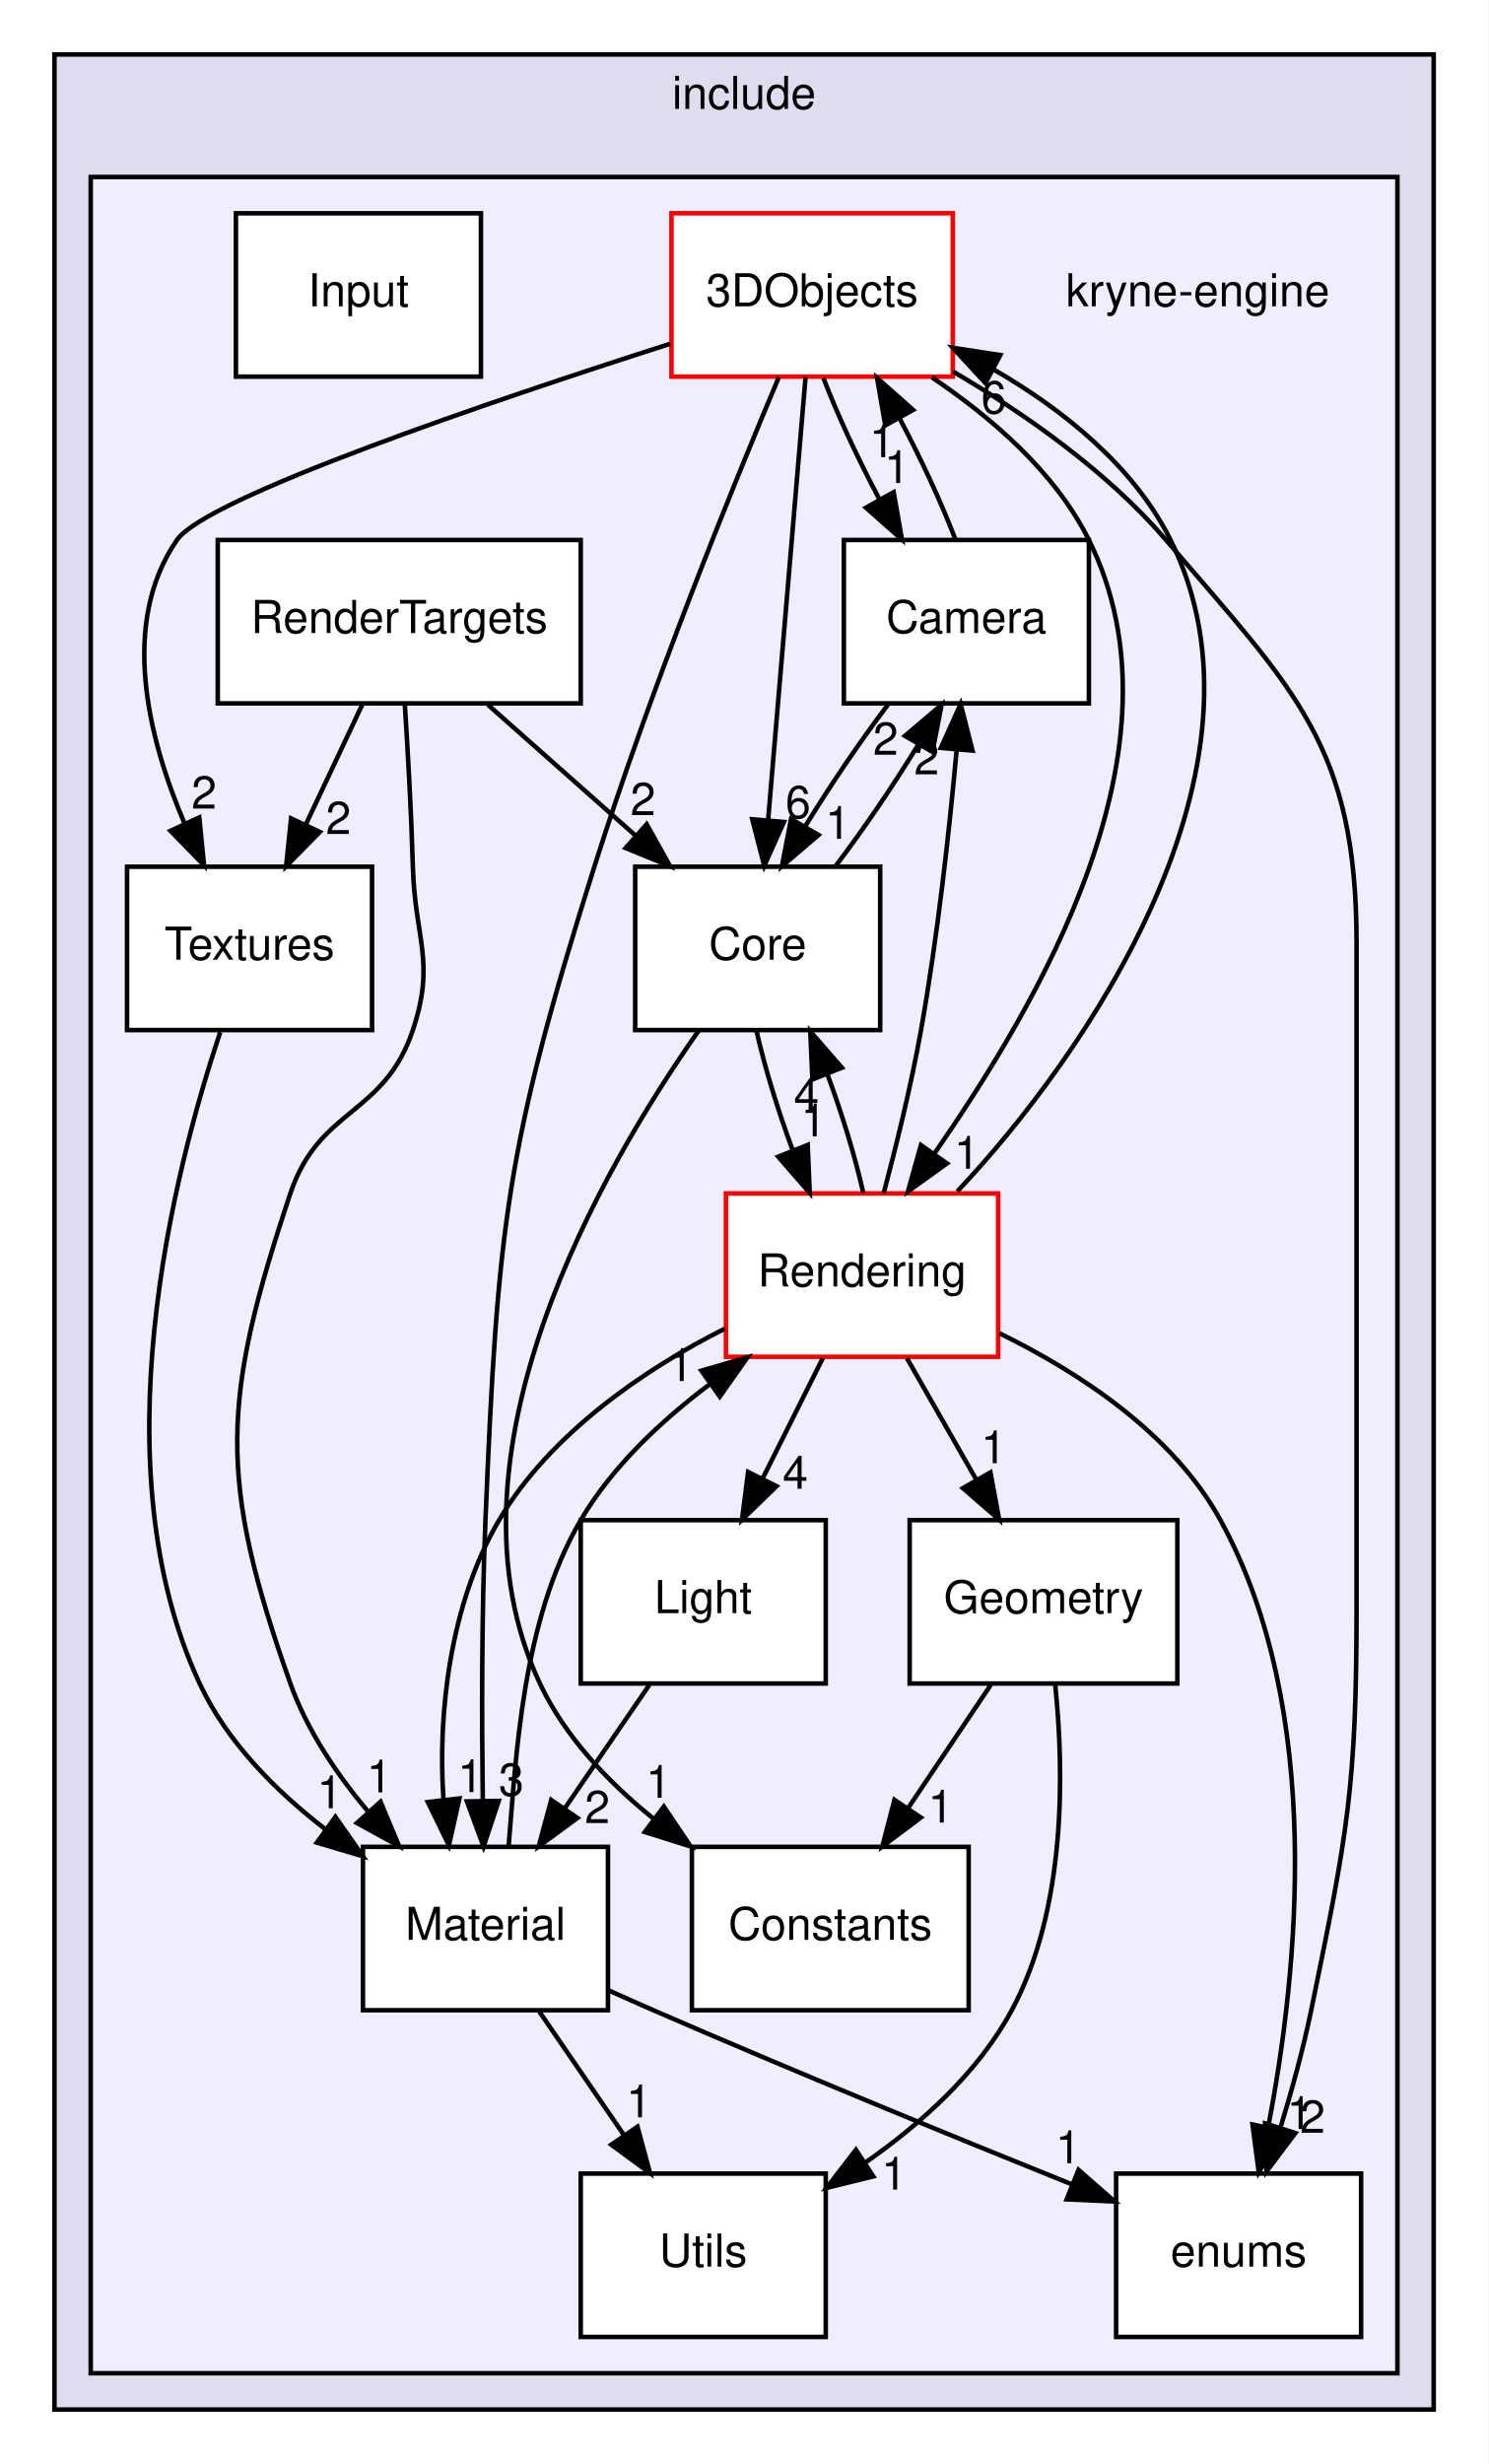
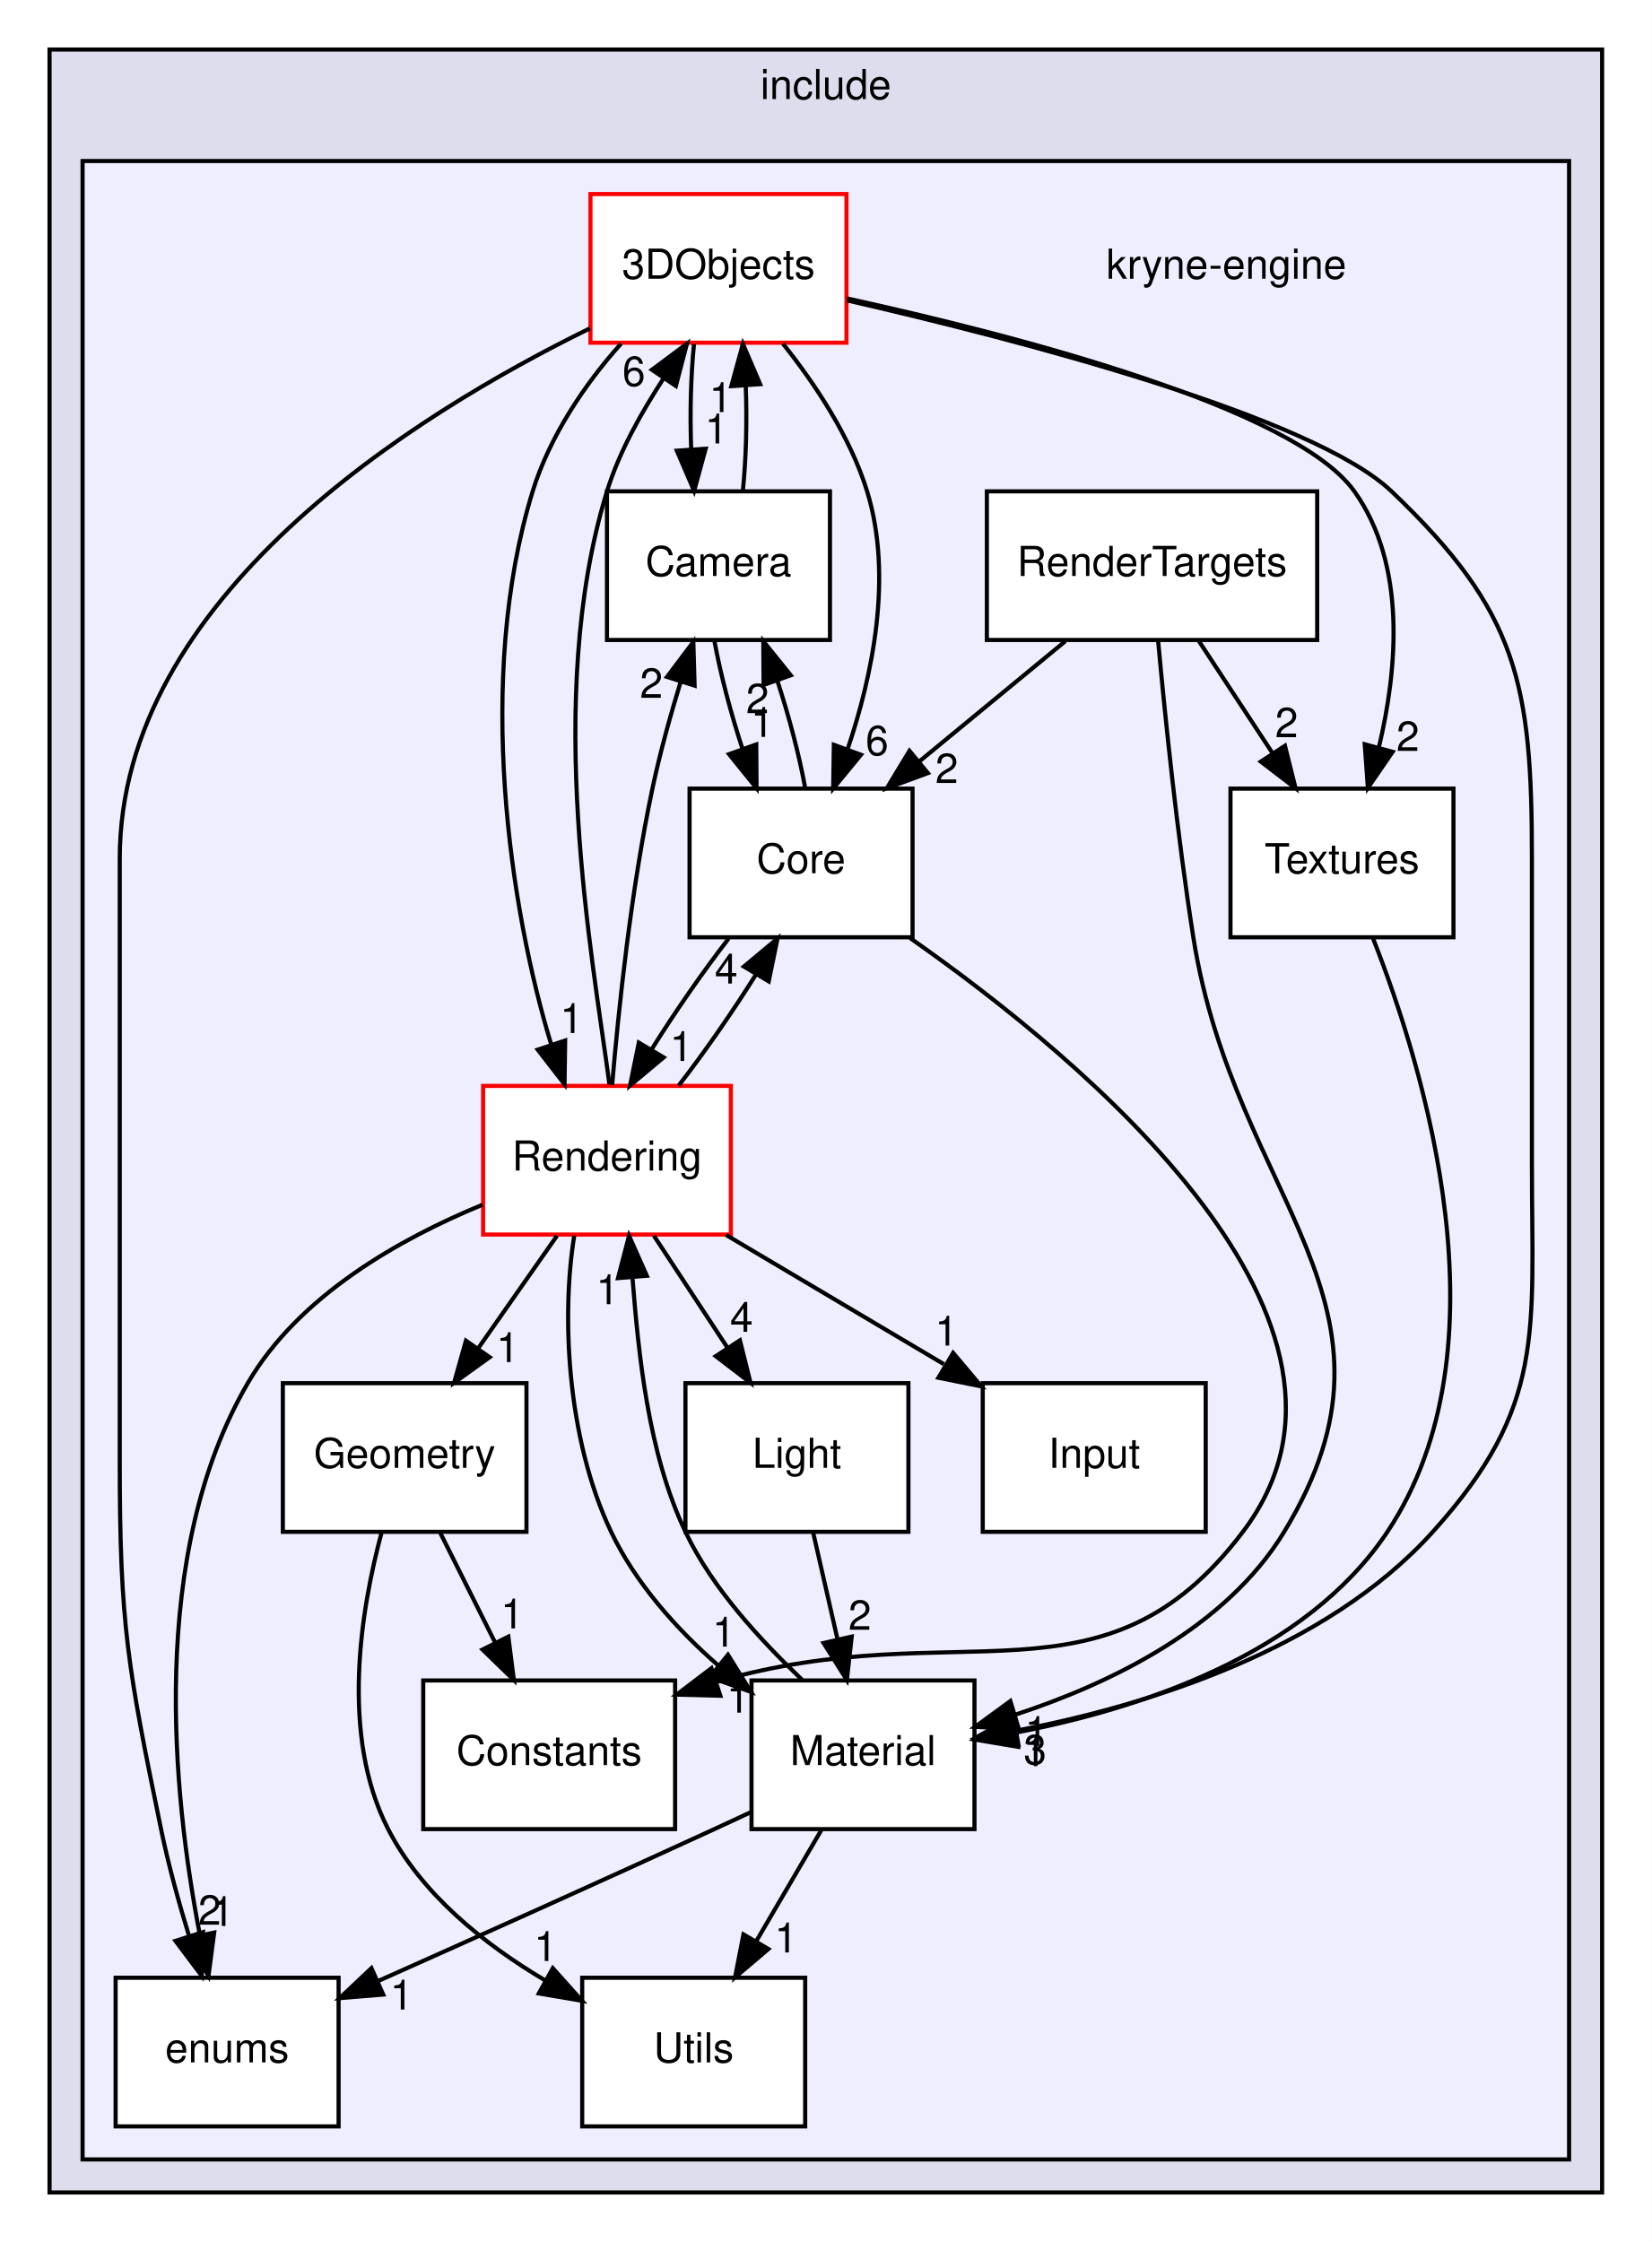
- <svg xmlns="http://www.w3.org/2000/svg" xmlns:xlink="http://www.w3.org/1999/xlink" width="328pt" height="543pt" viewBox="0.00 0.00 328.00 543.00">
+ <svg xmlns="http://www.w3.org/2000/svg" xmlns:xlink="http://www.w3.org/1999/xlink" width="400pt" height="543pt" viewBox="0.00 0.00 400.00 543.00">
  <g id="graph0" class="graph" transform="scale(1 1) rotate(0) translate(4 539)">
-     <polygon fill="white" stroke="transparent" points="-4,4 -4,-539 324,-539 324,4 -4,4" />
+     <polygon fill="white" stroke="transparent" points="-4,4 -4,-539 396,-539 396,4 -4,4" />
    <g id="clust1" class="cluster">
      <g id="a_clust1">
        <a xlink:href="dir_6fe37ccbf5e97356f3116a77abbef924.html" target="_top" xlink:title="include">
-           <polygon fill="#ddddee" stroke="black" points="8,-8 8,-527 312,-527 312,-8 8,-8" />
-           <text text-anchor="middle" x="160" y="-515" font-family="Helvetica,sans-Serif" font-size="10.00">include</text>
+           <polygon fill="#ddddee" stroke="black" points="8,-8 8,-527 384,-527 384,-8 8,-8" />
+           <text text-anchor="middle" x="196" y="-515" font-family="Helvetica,sans-Serif" font-size="10.00">include</text>
        </a>
      </g>
    </g>
    <g id="clust2" class="cluster">
      <g id="a_clust2">
        <a xlink:href="dir_6f1e06805bf6fd443f4521a944e15946.html" target="_top">
-           <polygon fill="#eeeeff" stroke="black" points="16,-16 16,-500 304,-500 304,-16 16,-16" />
+           <polygon fill="#eeeeff" stroke="black" points="16,-16 16,-500 376,-500 376,-16 16,-16" />
        </a>
      </g>
    </g>
    <g id="node1" class="node">
-       <text text-anchor="middle" x="260" y="-471.5" font-family="Helvetica,sans-Serif" font-size="10.00">kryne-engine</text>
+       <text text-anchor="middle" x="293" y="-471.5" font-family="Helvetica,sans-Serif" font-size="10.00">kryne-engine</text>
    </g>
    <g id="node2" class="node">
      <g id="a_node2">
        <a xlink:href="dir_d15e7af35e2750da09bd940611b2a2e2.html" target="_top" xlink:title="3DObjects">
-           <polygon fill="white" stroke="red" points="206,-492 144,-492 144,-456 206,-456 206,-492" />
-           <text text-anchor="middle" x="175" y="-471.5" font-family="Helvetica,sans-Serif" font-size="10.00">3DObjects</text>
+           <polygon fill="white" stroke="red" points="201,-492 139,-492 139,-456 201,-456 201,-492" />
+           <text text-anchor="middle" x="170" y="-471.5" font-family="Helvetica,sans-Serif" font-size="10.00">3DObjects</text>
        </a>
      </g>
    </g>
    <g id="node3" class="node">
      <g id="a_node3">
        <a xlink:href="dir_738e93b4b72767cbed3fd0527471f516.html" target="_top" xlink:title="Camera">
-           <polygon fill="white" stroke="black" points="236,-420 182,-420 182,-384 236,-384 236,-420" />
-           <text text-anchor="middle" x="209" y="-399.5" font-family="Helvetica,sans-Serif" font-size="10.00">Camera</text>
+           <polygon fill="white" stroke="black" points="197,-420 143,-420 143,-384 197,-384 197,-420" />
+           <text text-anchor="middle" x="170" y="-399.5" font-family="Helvetica,sans-Serif" font-size="10.00">Camera</text>
        </a>
      </g>
    </g>
    <g id="edge7" class="edge">
-       <path fill="none" stroke="black" d="M177.49,-455.7C180.57,-447.64 185.09,-437.89 189.83,-428.98" />
-       <polygon fill="black" stroke="black" points="192.97,-430.54 194.8,-420.1 186.86,-427.12 192.97,-430.54" />
+       <path fill="none" stroke="black" d="M164.08,-455.7C163.29,-447.98 163.06,-438.71 163.4,-430.11" />
+       <polygon fill="black" stroke="black" points="166.9,-430.32 164.1,-420.1 159.92,-429.84 166.9,-430.32" />
      <g id="a_edge7-headlabel">
        <a xlink:href="dir_000003_000006.html" target="_top" xlink:title="1">
-           <text text-anchor="middle" x="193.7" y="-432.56" font-family="Helvetica,sans-Serif" font-size="10.00">1</text>
+           <text text-anchor="middle" x="169.48" y="-431.61" font-family="Helvetica,sans-Serif" font-size="10.00">1</text>
        </a>
      </g>
    </g>
    <g id="node5" class="node">
      <g id="a_node5">
        <a xlink:href="dir_ec623ab5e31cd0d896091bc495e4e063.html" target="_top" xlink:title="Core">
-           <polygon fill="white" stroke="black" points="190,-348 136,-348 136,-312 190,-312 190,-348" />
-           <text text-anchor="middle" x="163" y="-327.5" font-family="Helvetica,sans-Serif" font-size="10.00">Core</text>
+           <polygon fill="white" stroke="black" points="217,-348 163,-348 163,-312 217,-312 217,-348" />
+           <text text-anchor="middle" x="190" y="-327.5" font-family="Helvetica,sans-Serif" font-size="10.00">Core</text>
        </a>
      </g>
    </g>
    <g id="edge11" class="edge">
-       <path fill="none" stroke="black" d="M173.55,-455.87C171.51,-431.67 167.75,-387.21 165.31,-358.39" />
-       <polygon fill="black" stroke="black" points="168.78,-357.86 164.45,-348.19 161.81,-358.45 168.78,-357.86" />
+       <path fill="none" stroke="black" d="M185.61,-455.77C193.37,-446.03 201.95,-433.18 206,-420 212.32,-399.46 207.3,-375.44 201.27,-357.53" />
+       <polygon fill="black" stroke="black" points="204.51,-356.2 197.78,-348.02 197.94,-358.61 204.51,-356.2" />
      <g id="a_edge11-headlabel">
        <a xlink:href="dir_000003_000008.html" target="_top" xlink:title="6">
-           <text text-anchor="middle" x="171.91" y="-358.7" font-family="Helvetica,sans-Serif" font-size="10.00">6</text>
+           <text text-anchor="middle" x="208.41" y="-356.1" font-family="Helvetica,sans-Serif" font-size="10.00">6</text>
        </a>
      </g>
    </g>
    <g id="node6" class="node">
      <g id="a_node6">
        <a xlink:href="dir_38bf7f35d8fb44d8d23d70926bbee9d1.html" target="_top" xlink:title="enums">
-           <polygon fill="white" stroke="black" points="296,-60 242,-60 242,-24 296,-24 296,-60" />
-           <text text-anchor="middle" x="269" y="-39.5" font-family="Helvetica,sans-Serif" font-size="10.00">enums</text>
+           <polygon fill="white" stroke="black" points="78,-60 24,-60 24,-24 78,-24 78,-60" />
+           <text text-anchor="middle" x="51" y="-39.5" font-family="Helvetica,sans-Serif" font-size="10.00">enums</text>
        </a>
      </g>
    </g>
    <g id="edge10" class="edge">
-       <path fill="none" stroke="black" d="M206.07,-457.12C221.7,-447.93 240.02,-435.18 253,-420 281.43,-386.76 295,-374.74 295,-331 295,-331 295,-331 295,-185 295,-145.2 293.01,-134.99 285,-96 283.24,-87.43 280.71,-78.26 278.18,-69.99" />
-       <polygon fill="black" stroke="black" points="281.51,-68.93 275.14,-60.46 274.84,-71.05 281.51,-68.93" />
+       <path fill="none" stroke="black" d="M138.89,-459.48C96.29,-438.61 25,-394.25 25,-331 25,-331 25,-331 25,-185 25,-145.2 26.99,-134.99 35,-96 36.76,-87.43 39.29,-78.26 41.82,-69.99" />
+       <polygon fill="black" stroke="black" points="45.16,-71.05 44.86,-60.46 38.49,-68.93 45.16,-71.05" />
      <g id="a_edge10-headlabel">
        <a xlink:href="dir_000003_000004.html" target="_top" xlink:title="2">
-           <text text-anchor="middle" x="285.31" y="-68.99" font-family="Helvetica,sans-Serif" font-size="10.00">2</text>
+           <text text-anchor="middle" x="46.77" y="-72.84" font-family="Helvetica,sans-Serif" font-size="10.00">2</text>
        </a>
      </g>
    </g>
    <g id="node10" class="node">
      <g id="a_node10">
        <a xlink:href="dir_2df94ed6ef9db741bde0bb2b5d769537.html" target="_top" xlink:title="Material">
-           <polygon fill="white" stroke="black" points="130,-132 76,-132 76,-96 130,-96 130,-132" />
-           <text text-anchor="middle" x="103" y="-111.5" font-family="Helvetica,sans-Serif" font-size="10.00">Material</text>
+           <polygon fill="white" stroke="black" points="232,-132 178,-132 178,-96 232,-96 232,-132" />
+           <text text-anchor="middle" x="205" y="-111.5" font-family="Helvetica,sans-Serif" font-size="10.00">Material</text>
        </a>
      </g>
    </g>
    <g id="edge8" class="edge">
-       <path fill="none" stroke="black" d="M167.65,-455.85C157.59,-431.97 139.39,-387.24 127,-348 107.47,-286.13 105.7,-268.83 103,-204 102.14,-183.29 102.18,-159.84 102.41,-142.22" />
-       <polygon fill="black" stroke="black" points="105.92,-142.13 102.58,-132.07 98.92,-142.01 105.92,-142.13" />
+       <path fill="none" stroke="black" d="M201.18,-466.24C242.9,-456.64 313.86,-438.2 333,-420 363.69,-390.82 367,-373.34 367,-331 367,-331 367,-331 367,-257 367,-216.03 370.44,-198.43 343,-168 316.98,-139.15 273.48,-125.88 242.27,-119.86" />
+       <polygon fill="black" stroke="black" points="242.65,-116.38 232.2,-118.09 241.44,-123.27 242.65,-116.38" />
      <g id="a_edge8-headlabel">
        <a xlink:href="dir_000003_000012.html" target="_top" xlink:title="3">
-           <text text-anchor="middle" x="108.7" y="-143.27" font-family="Helvetica,sans-Serif" font-size="10.00">3</text>
+           <text text-anchor="middle" x="246.68" y="-111.7" font-family="Helvetica,sans-Serif" font-size="10.00">3</text>
        </a>
      </g>
    </g>
    <g id="node11" class="node">
      <g id="a_node11">
        <a xlink:href="dir_242c69f8aa6c0b27ad66788f5b769271.html" target="_top" xlink:title="Rendering">
-           <polygon fill="white" stroke="red" points="216,-276 156,-276 156,-240 216,-240 216,-276" />
-           <text text-anchor="middle" x="186" y="-255.5" font-family="Helvetica,sans-Serif" font-size="10.00">Rendering</text>
+           <polygon fill="white" stroke="red" points="173,-276 113,-276 113,-240 173,-240 173,-276" />
+           <text text-anchor="middle" x="143" y="-255.5" font-family="Helvetica,sans-Serif" font-size="10.00">Rendering</text>
        </a>
      </g>
    </g>
    <g id="edge9" class="edge">
-       <path fill="none" stroke="black" d="M201.42,-455.83C214.31,-447.13 228.47,-435.15 236,-420 258.77,-374.19 224.39,-317.34 202.04,-284.91" />
-       <polygon fill="black" stroke="black" points="204.72,-282.62 196.12,-276.44 198.98,-286.64 204.72,-282.62" />
+       <path fill="none" stroke="black" d="M146.41,-455.77C137.63,-446.03 129.05,-433.18 125,-420 111.04,-374.61 119.53,-318.68 129.47,-286.11" />
+       <polygon fill="black" stroke="black" points="132.87,-286.99 132.72,-276.4 126.23,-284.77 132.87,-286.99" />
      <g id="a_edge9-headlabel">
        <a xlink:href="dir_000003_000013.html" target="_top" xlink:title="1">
-           <text text-anchor="middle" x="209.1" y="-281.44" font-family="Helvetica,sans-Serif" font-size="10.00">1</text>
+           <text text-anchor="middle" x="134.42" y="-288.8" font-family="Helvetica,sans-Serif" font-size="10.00">1</text>
        </a>
      </g>
    </g>
    <g id="node13" class="node">
      <g id="a_node13">
        <a xlink:href="dir_ff137d22f21ebfd8b3f4b25121363126.html" target="_top" xlink:title="Textures">
-           <polygon fill="white" stroke="black" points="78,-348 24,-348 24,-312 78,-312 78,-348" />
-           <text text-anchor="middle" x="51" y="-327.5" font-family="Helvetica,sans-Serif" font-size="10.00">Textures</text>
+           <polygon fill="white" stroke="black" points="348,-348 294,-348 294,-312 348,-312 348,-348" />
+           <text text-anchor="middle" x="321" y="-327.5" font-family="Helvetica,sans-Serif" font-size="10.00">Textures</text>
        </a>
      </g>
    </g>
    <g id="edge6" class="edge">
-       <path fill="none" stroke="black" d="M143.76,-463.25C104.51,-450.69 41.46,-429.36 35,-420 22.39,-401.74 28.58,-376.51 36.66,-357.57" />
-       <polygon fill="black" stroke="black" points="39.92,-358.86 40.97,-348.31 33.58,-355.91 39.92,-358.86" />
+       <path fill="none" stroke="black" d="M201.14,-466.72C241.8,-457.81 309.51,-440.31 324,-420 336.65,-402.27 334.47,-377.09 329.95,-358.04" />
+       <polygon fill="black" stroke="black" points="333.27,-356.91 327.27,-348.17 326.51,-358.74 333.27,-356.91" />
      <g id="a_edge6-headlabel">
        <a xlink:href="dir_000003_000016.html" target="_top" xlink:title="2">
-           <text text-anchor="middle" x="40.98" y="-360.81" font-family="Helvetica,sans-Serif" font-size="10.00">2</text>
+           <text text-anchor="middle" x="336.95" y="-357.13" font-family="Helvetica,sans-Serif" font-size="10.00">2</text>
        </a>
      </g>
    </g>
    <g id="edge14" class="edge">
-       <path fill="none" stroke="black" d="M206.59,-420.1C203.53,-428.13 199.02,-437.87 194.28,-446.8" />
-       <polygon fill="black" stroke="black" points="191.13,-445.26 189.32,-455.7 197.25,-448.67 191.13,-445.26" />
+       <path fill="none" stroke="black" d="M175.9,-420.1C176.7,-427.79 176.94,-437.05 176.6,-445.67" />
+       <polygon fill="black" stroke="black" points="173.11,-445.48 175.92,-455.7 180.09,-445.96 173.11,-445.48" />
      <g id="a_edge14-headlabel">
        <a xlink:href="dir_000006_000003.html" target="_top" xlink:title="1">
-           <text text-anchor="middle" x="190.41" y="-438.24" font-family="Helvetica,sans-Serif" font-size="10.00">1</text>
+           <text text-anchor="middle" x="170.52" y="-439.2" font-family="Helvetica,sans-Serif" font-size="10.00">1</text>
        </a>
      </g>
    </g>
    <g id="edge15" class="edge">
-       <path fill="none" stroke="black" d="M191.71,-383.7C185.59,-375.64 178.97,-365.89 173.53,-356.98" />
-       <polygon fill="black" stroke="black" points="176.41,-354.98 168.34,-348.1 170.36,-358.51 176.41,-354.98" />
+       <path fill="none" stroke="black" d="M169.03,-383.7C170.47,-375.81 172.97,-366.3 175.84,-357.55" />
+       <polygon fill="black" stroke="black" points="179.15,-358.7 179.22,-348.1 172.56,-356.34 179.15,-358.7" />
      <g id="a_edge15-headlabel">
        <a xlink:href="dir_000006_000008.html" target="_top" xlink:title="1">
-           <text text-anchor="middle" x="180.67" y="-354.15" font-family="Helvetica,sans-Serif" font-size="10.00">1</text>
+           <text text-anchor="middle" x="180.61" y="-360.54" font-family="Helvetica,sans-Serif" font-size="10.00">1</text>
        </a>
      </g>
    </g>
    <g id="node4" class="node">
      <g id="a_node4">
        <a xlink:href="dir_f382c466c9934bb821718b5297ce6904.html" target="_top" xlink:title="Constants">
-           <polygon fill="white" stroke="black" points="209.5,-132 148.5,-132 148.5,-96 209.5,-96 209.5,-132" />
-           <text text-anchor="middle" x="179" y="-111.5" font-family="Helvetica,sans-Serif" font-size="10.00">Constants</text>
-         </a>
-       </g>
-     </g>
-     <g id="edge26" class="edge">
-       <path fill="none" stroke="black" d="M180.14,-348.1C186.25,-356.13 192.87,-365.87 198.34,-374.8" />
-       <polygon fill="black" stroke="black" points="195.47,-376.83 203.54,-383.7 201.52,-373.3 195.47,-376.83" />
-       <g id="a_edge26-headlabel">
+           <polygon fill="white" stroke="black" points="159.5,-132 98.5,-132 98.5,-96 159.5,-96 159.5,-132" />
+           <text text-anchor="middle" x="129" y="-111.5" font-family="Helvetica,sans-Serif" font-size="10.00">Constants</text>
+         </a>
+       </g>
+     </g>
+     <g id="edge27" class="edge">
+       <path fill="none" stroke="black" d="M191.01,-348.1C189.59,-355.96 187.1,-365.46 184.23,-374.23" />
+       <polygon fill="black" stroke="black" points="180.92,-373.1 180.86,-383.7 187.51,-375.45 180.92,-373.1" />
+       <g id="a_edge27-headlabel">
        <a xlink:href="dir_000008_000006.html" target="_top" xlink:title="2">
-           <text text-anchor="middle" x="191.21" y="-372.66" font-family="Helvetica,sans-Serif" font-size="10.00">2</text>
+           <text text-anchor="middle" x="179.45" y="-366.26" font-family="Helvetica,sans-Serif" font-size="10.00">2</text>
+         </a>
+       </g>
+     </g>
+     <g id="edge29" class="edge">
+       <path fill="none" stroke="black" d="M216.36,-311.84C259.13,-281.88 335.2,-218.43 297,-168 263.13,-123.29 228.46,-148.68 169.53,-131.68" />
+       <polygon fill="black" stroke="black" points="170.45,-128.3 159.86,-128.57 168.3,-134.97 170.45,-128.3" />
+       <g id="a_edge29-headlabel">
+         <a xlink:href="dir_000008_000007.html" target="_top" xlink:title="1">
+           <text text-anchor="middle" x="174.74" y="-124.2" font-family="Helvetica,sans-Serif" font-size="10.00">1</text>
        </a>
      </g>
    </g>
    <g id="edge28" class="edge">
-       <path fill="none" stroke="black" d="M150.04,-311.94C128.88,-281.87 91.54,-217.89 115,-168 120.52,-156.26 130.07,-146.22 140.12,-138.15" />
-       <polygon fill="black" stroke="black" points="142.31,-140.88 148.23,-132.09 138.12,-135.27 142.31,-140.88" />
+       <path fill="none" stroke="black" d="M172.47,-311.7C166.16,-303.56 159.33,-293.69 153.72,-284.7" />
+       <polygon fill="black" stroke="black" points="156.72,-282.9 148.59,-276.1 150.71,-286.48 156.72,-282.9" />
      <g id="a_edge28-headlabel">
-         <a xlink:href="dir_000008_000007.html" target="_top" xlink:title="1">
-           <text text-anchor="middle" x="141.13" y="-142.81" font-family="Helvetica,sans-Serif" font-size="10.00">1</text>
-         </a>
-       </g>
-     </g>
-     <g id="edge27" class="edge">
-       <path fill="none" stroke="black" d="M162.77,-311.7C164.55,-303.81 167.45,-294.3 170.71,-285.55" />
-       <polygon fill="black" stroke="black" points="174.02,-286.69 174.48,-276.1 167.52,-284.09 174.02,-286.69" />
-       <g id="a_edge27-headlabel">
        <a xlink:href="dir_000008_000013.html" target="_top" xlink:title="1">
-           <text text-anchor="middle" x="175.32" y="-288.58" font-family="Helvetica,sans-Serif" font-size="10.00">1</text>
+           <text text-anchor="middle" x="161" y="-282.03" font-family="Helvetica,sans-Serif" font-size="10.00">1</text>
        </a>
      </g>
    </g>
    <g id="node7" class="node">
      <g id="a_node7">
        <a xlink:href="dir_2dd932fc5c4f5b62276988dfe28c2718.html" target="_top" xlink:title="Geometry">
-           <polygon fill="white" stroke="black" points="255.5,-204 196.5,-204 196.5,-168 255.5,-168 255.5,-204" />
-           <text text-anchor="middle" x="226" y="-183.5" font-family="Helvetica,sans-Serif" font-size="10.00">Geometry</text>
+           <polygon fill="white" stroke="black" points="123.5,-204 64.5,-204 64.5,-168 123.5,-168 123.5,-204" />
+           <text text-anchor="middle" x="94" y="-183.5" font-family="Helvetica,sans-Serif" font-size="10.00">Geometry</text>
        </a>
      </g>
    </g>
    <g id="edge13" class="edge">
-       <path fill="none" stroke="black" d="M214.38,-167.7C208.86,-159.47 202.15,-149.48 196.07,-140.42" />
-       <polygon fill="black" stroke="black" points="198.96,-138.46 190.48,-132.1 193.15,-142.36 198.96,-138.46" />
+       <path fill="none" stroke="black" d="M102.65,-167.7C106.64,-159.73 111.45,-150.1 115.87,-141.26" />
+       <polygon fill="black" stroke="black" points="119.11,-142.61 120.45,-132.1 112.85,-139.48 119.11,-142.61" />
      <g id="a_edge13-headlabel">
        <a xlink:href="dir_000009_000007.html" target="_top" xlink:title="1">
-           <text text-anchor="middle" x="203.33" y="-137.36" font-family="Helvetica,sans-Serif" font-size="10.00">1</text>
+           <text text-anchor="middle" x="120.04" y="-144.6" font-family="Helvetica,sans-Serif" font-size="10.00">1</text>
        </a>
      </g>
    </g>
    <g id="node14" class="node">
      <g id="a_node14">
        <a xlink:href="dir_6461cf5290df6a95e69a46be8b2326db.html" target="_top" xlink:title="Utils">
-           <polygon fill="white" stroke="black" points="178,-60 124,-60 124,-24 178,-24 178,-60" />
-           <text text-anchor="middle" x="151" y="-39.5" font-family="Helvetica,sans-Serif" font-size="10.00">Utils</text>
+           <polygon fill="white" stroke="black" points="191,-60 137,-60 137,-24 191,-24 191,-60" />
+           <text text-anchor="middle" x="164" y="-39.5" font-family="Helvetica,sans-Serif" font-size="10.00">Utils</text>
        </a>
      </g>
    </g>
    <g id="edge12" class="edge">
-       <path fill="none" stroke="black" d="M228.57,-167.79C230.52,-148.98 231.12,-118.52 219,-96 211.62,-82.29 199.02,-70.97 186.65,-62.37" />
-       <polygon fill="black" stroke="black" points="188.48,-59.38 178.19,-56.85 184.65,-65.24 188.48,-59.38" />
+       <path fill="none" stroke="black" d="M88.42,-167.86C83.37,-149.11 78.34,-118.7 90,-96 98.13,-80.17 113.43,-68.01 128.02,-59.36" />
+       <polygon fill="black" stroke="black" points="129.88,-62.32 136.94,-54.42 126.49,-56.2 129.88,-62.32" />
      <g id="a_edge12-headlabel">
        <a xlink:href="dir_000009_000017.html" target="_top" xlink:title="1">
-           <text text-anchor="middle" x="193.04" y="-56.47" font-family="Helvetica,sans-Serif" font-size="10.00">1</text>
+           <text text-anchor="middle" x="128.11" y="-64.05" font-family="Helvetica,sans-Serif" font-size="10.00">1</text>
        </a>
      </g>
    </g>
    <g id="node8" class="node">
      <g id="a_node8">
        <a xlink:href="dir_d63d35ee3bc125de0bc618dc0756060c.html" target="_top" xlink:title="Input">
-           <polygon fill="white" stroke="black" points="102,-492 48,-492 48,-456 102,-456 102,-492" />
-           <text text-anchor="middle" x="75" y="-471.5" font-family="Helvetica,sans-Serif" font-size="10.00">Input</text>
+           <polygon fill="white" stroke="black" points="288,-204 234,-204 234,-168 288,-168 288,-204" />
+           <text text-anchor="middle" x="261" y="-183.5" font-family="Helvetica,sans-Serif" font-size="10.00">Input</text>
        </a>
      </g>
    </g>
    <g id="node9" class="node">
      <g id="a_node9">
        <a xlink:href="dir_bc207b629cecfa3c79a9cf5cbcc913a7.html" target="_top" xlink:title="Light">
-           <polygon fill="white" stroke="black" points="178,-204 124,-204 124,-168 178,-168 178,-204" />
-           <text text-anchor="middle" x="151" y="-183.5" font-family="Helvetica,sans-Serif" font-size="10.00">Light</text>
+           <polygon fill="white" stroke="black" points="216,-204 162,-204 162,-168 216,-168 216,-204" />
+           <text text-anchor="middle" x="189" y="-183.5" font-family="Helvetica,sans-Serif" font-size="10.00">Light</text>
        </a>
      </g>
    </g>
    <g id="edge2" class="edge">
-       <path fill="none" stroke="black" d="M139.13,-167.7C133.5,-159.47 126.65,-149.48 120.43,-140.42" />
-       <polygon fill="black" stroke="black" points="123.27,-138.37 114.73,-132.1 117.5,-142.33 123.27,-138.37" />
+       <path fill="none" stroke="black" d="M192.96,-167.7C194.72,-159.98 196.84,-150.71 198.8,-142.11" />
+       <polygon fill="black" stroke="black" points="202.27,-142.63 201.09,-132.1 195.45,-141.07 202.27,-142.63" />
      <g id="a_edge2-headlabel">
        <a xlink:href="dir_000011_000012.html" target="_top" xlink:title="2">
-           <text text-anchor="middle" x="127.65" y="-137.23" font-family="Helvetica,sans-Serif" font-size="10.00">2</text>
+           <text text-anchor="middle" x="204.24" y="-144.27" font-family="Helvetica,sans-Serif" font-size="10.00">2</text>
        </a>
      </g>
    </g>
    <g id="edge18" class="edge">
-       <path fill="none" stroke="black" d="M130.02,-100.43C133.37,-98.92 136.76,-97.41 140,-96 170.91,-82.56 206.35,-68.06 232.25,-57.63" />
-       <polygon fill="black" stroke="black" points="233.71,-60.82 241.68,-53.85 231.1,-54.32 233.71,-60.82" />
+       <path fill="none" stroke="black" d="M177.9,-100.13C174.9,-98.73 171.89,-97.33 169,-96 141.75,-83.45 110.81,-69.56 87.44,-59.15" />
+       <polygon fill="black" stroke="black" points="88.81,-55.93 78.25,-55.06 85.96,-62.33 88.81,-55.93" />
      <g id="a_edge18-headlabel">
        <a xlink:href="dir_000012_000004.html" target="_top" xlink:title="1">
-           <text text-anchor="middle" x="231.43" y="-62.29" font-family="Helvetica,sans-Serif" font-size="10.00">1</text>
+           <text text-anchor="middle" x="93.25" y="-52.3" font-family="Helvetica,sans-Serif" font-size="10.00">1</text>
        </a>
      </g>
    </g>
    <g id="edge17" class="edge">
-       <path fill="none" stroke="black" d="M108.12,-132.34C109.74,-151.26 110.96,-181.83 124,-204 130.95,-215.82 141.68,-225.84 152.32,-233.87" />
-       <polygon fill="black" stroke="black" points="150.59,-236.94 160.76,-239.89 154.65,-231.23 150.59,-236.94" />
+       <path fill="none" stroke="black" d="M190.26,-132.15C180.48,-141.51 168.64,-154.03 162,-168 152.85,-187.25 150.63,-211.41 149.16,-229.69" />
+       <polygon fill="black" stroke="black" points="145.67,-229.45 148.34,-239.7 152.65,-230.02 145.67,-229.45" />
      <g id="a_edge17-headlabel">
        <a xlink:href="dir_000012_000013.html" target="_top" xlink:title="1">
-           <text text-anchor="middle" x="146.01" y="-234.66" font-family="Helvetica,sans-Serif" font-size="10.00">1</text>
+           <text text-anchor="middle" x="143.13" y="-223.13" font-family="Helvetica,sans-Serif" font-size="10.00">1</text>
        </a>
      </g>
    </g>
    <g id="edge16" class="edge">
-       <path fill="none" stroke="black" d="M114.87,-95.7C120.5,-87.47 127.35,-77.48 133.57,-68.42" />
-       <polygon fill="black" stroke="black" points="136.5,-70.33 139.27,-60.1 130.73,-66.37 136.5,-70.33" />
+       <path fill="none" stroke="black" d="M194.87,-95.7C190.15,-87.64 184.44,-77.89 179.22,-68.98" />
+       <polygon fill="black" stroke="black" points="182.09,-66.96 174.02,-60.1 176.05,-70.5 182.09,-66.96" />
      <g id="a_edge16-headlabel">
        <a xlink:href="dir_000012_000017.html" target="_top" xlink:title="1">
-           <text text-anchor="middle" x="136.81" y="-72.4" font-family="Helvetica,sans-Serif" font-size="10.00">1</text>
+           <text text-anchor="middle" x="186.36" y="-66.13" font-family="Helvetica,sans-Serif" font-size="10.00">1</text>
        </a>
      </g>
    </g>
    <g id="edge20" class="edge">
-       <path fill="none" stroke="black" d="M206.99,-276.44C235.42,-306.55 278.91,-369.89 254,-420 245.94,-436.2 230.31,-448.77 214.96,-457.6" />
-       <polygon fill="black" stroke="black" points="213.2,-454.57 206.01,-462.36 216.48,-460.75 213.2,-454.57" />
+       <path fill="none" stroke="black" d="M143.59,-276.4C139.64,-306.45 127.53,-369.69 143,-420 145.98,-429.68 151.39,-439.18 156.73,-447.4" />
+       <polygon fill="black" stroke="black" points="153.88,-449.44 162.37,-455.77 159.68,-445.52 153.88,-449.44" />
      <g id="a_edge20-headlabel">
        <a xlink:href="dir_000013_000003.html" target="_top" xlink:title="6">
-           <text text-anchor="middle" x="215.03" y="-447.88" font-family="Helvetica,sans-Serif" font-size="10.00">6</text>
+           <text text-anchor="middle" x="149.51" y="-445.54" font-family="Helvetica,sans-Serif" font-size="10.00">6</text>
        </a>
      </g>
    </g>
    <g id="edge22" class="edge">
-       <path fill="none" stroke="black" d="M190.78,-276.07C193.52,-286.4 196.84,-299.87 199,-312 202.66,-332.54 205.23,-355.99 206.85,-373.66" />
-       <polygon fill="black" stroke="black" points="203.38,-374.19 207.73,-383.84 210.35,-373.58 203.38,-374.19" />
+       <path fill="none" stroke="black" d="M144.25,-276.2C145.77,-294.24 148.79,-323.32 154,-348 155.81,-356.56 158.35,-365.73 160.88,-374" />
+       <polygon fill="black" stroke="black" points="157.54,-375.06 163.91,-383.53 164.22,-372.94 157.54,-375.06" />
      <g id="a_edge22-headlabel">
        <a xlink:href="dir_000013_000006.html" target="_top" xlink:title="2">
-           <text text-anchor="middle" x="200.24" y="-368.35" font-family="Helvetica,sans-Serif" font-size="10.00">2</text>
+           <text text-anchor="middle" x="153.75" y="-369.99" font-family="Helvetica,sans-Serif" font-size="10.00">2</text>
        </a>
      </g>
    </g>
    <g id="edge25" class="edge">
-       <path fill="none" stroke="black" d="M186.28,-276.1C184.52,-283.96 181.62,-293.46 178.38,-302.23" />
-       <polygon fill="black" stroke="black" points="175.06,-301.11 174.6,-311.7 181.56,-303.71 175.06,-301.11" />
+       <path fill="none" stroke="black" d="M160.38,-276.1C166.67,-284.21 173.51,-294.08 179.14,-303.08" />
+       <polygon fill="black" stroke="black" points="176.16,-304.91 184.3,-311.7 182.17,-301.32 176.16,-304.91" />
      <g id="a_edge25-headlabel">
        <a xlink:href="dir_000013_000008.html" target="_top" xlink:title="4">
-           <text text-anchor="middle" x="173.75" y="-294.22" font-family="Helvetica,sans-Serif" font-size="10.00">4</text>
+           <text text-anchor="middle" x="171.88" y="-300.79" font-family="Helvetica,sans-Serif" font-size="10.00">4</text>
        </a>
      </g>
    </g>
    <g id="edge24" class="edge">
-       <path fill="none" stroke="black" d="M216.26,-245.19C233.83,-236.6 254.5,-223.11 265,-204 288.08,-161.99 282.04,-104.04 275.53,-70.34" />
-       <polygon fill="black" stroke="black" points="278.91,-69.38 273.44,-60.3 272.06,-70.81 278.91,-69.38" />
+       <path fill="none" stroke="black" d="M112.85,-247.22C92.96,-239.04 68.37,-225.24 56,-204 31.87,-162.57 37.82,-104.42 44.38,-70.53" />
+       <polygon fill="black" stroke="black" points="47.87,-70.94 46.49,-60.43 41.02,-69.5 47.87,-70.94" />
      <g id="a_edge24-headlabel">
        <a xlink:href="dir_000013_000004.html" target="_top" xlink:title="1">
-           <text text-anchor="middle" x="282.42" y="-69.82" font-family="Helvetica,sans-Serif" font-size="10.00">1</text>
+           <text text-anchor="middle" x="49.91" y="-72.54" font-family="Helvetica,sans-Serif" font-size="10.00">1</text>
        </a>
      </g>
    </g>
    <g id="edge21" class="edge">
-       <path fill="none" stroke="black" d="M195.89,-239.7C200.49,-231.64 206.06,-221.89 211.15,-212.98" />
-       <polygon fill="black" stroke="black" points="214.3,-214.52 216.23,-204.1 208.23,-211.05 214.3,-214.52" />
+       <path fill="none" stroke="black" d="M130.89,-239.7C125.13,-231.47 118.14,-221.48 111.79,-212.42" />
+       <polygon fill="black" stroke="black" points="114.58,-210.29 105.97,-204.1 108.84,-214.3 114.58,-210.29" />
      <g id="a_edge21-headlabel">
        <a xlink:href="dir_000013_000009.html" target="_top" xlink:title="1">
-           <text text-anchor="middle" x="214.99" y="-216.55" font-family="Helvetica,sans-Serif" font-size="10.00">1</text>
+           <text text-anchor="middle" x="118.96" y="-209.11" font-family="Helvetica,sans-Serif" font-size="10.00">1</text>
+         </a>
+       </g>
+     </g>
+     <g id="edge26" class="edge">
+       <path fill="none" stroke="black" d="M171.87,-239.88C187.76,-230.45 207.63,-218.66 224.58,-208.61" />
+       <polygon fill="black" stroke="black" points="226.83,-211.34 233.65,-203.23 223.26,-205.32 226.83,-211.34" />
+       <g id="a_edge26-headlabel">
+         <a xlink:href="dir_000013_000010.html" target="_top" xlink:title="1">
+           <text text-anchor="middle" x="225.19" y="-213.11" font-family="Helvetica,sans-Serif" font-size="10.00">1</text>
        </a>
      </g>
    </g>
    <g id="edge19" class="edge">
-       <path fill="none" stroke="black" d="M177.35,-239.7C173.36,-231.73 168.55,-222.1 164.13,-213.26" />
-       <polygon fill="black" stroke="black" points="167.15,-211.48 159.55,-204.1 160.89,-214.61 167.15,-211.48" />
+       <path fill="none" stroke="black" d="M154.37,-239.7C159.72,-231.56 166.2,-221.69 172.11,-212.7" />
+       <polygon fill="black" stroke="black" points="175.19,-214.38 177.76,-204.1 169.34,-210.54 175.19,-214.38" />
      <g id="a_edge19-headlabel">
        <a xlink:href="dir_000013_000011.html" target="_top" xlink:title="4">
-           <text text-anchor="middle" x="171.3" y="-210.93" font-family="Helvetica,sans-Serif" font-size="10.00">4</text>
+           <text text-anchor="middle" x="175.59" y="-216.45" font-family="Helvetica,sans-Serif" font-size="10.00">4</text>
        </a>
      </g>
    </g>
    <g id="edge23" class="edge">
-       <path fill="none" stroke="black" d="M155.8,-246.22C138,-237.27 117.15,-222.96 106,-204 95.1,-185.46 92.46,-161.07 93.75,-142.5" />
-       <polygon fill="black" stroke="black" points="97.26,-142.68 94.94,-132.34 90.3,-141.87 97.26,-142.68" />
+       <path fill="none" stroke="black" d="M135.07,-239.7C132.03,-221.08 133.05,-191.03 144,-168 149.87,-155.66 159.79,-144.46 170.04,-135.56" />
+       <polygon fill="black" stroke="black" points="172.3,-138.23 177.88,-129.23 167.9,-132.79 172.3,-138.23" />
      <g id="a_edge23-headlabel">
        <a xlink:href="dir_000013_000012.html" target="_top" xlink:title="1">
-           <text text-anchor="middle" x="99.66" y="-144.07" font-family="Helvetica,sans-Serif" font-size="10.00">1</text>
+           <text text-anchor="middle" x="171.29" y="-140.2" font-family="Helvetica,sans-Serif" font-size="10.00">1</text>
        </a>
      </g>
    </g>
    <g id="node12" class="node">
      <g id="a_node12">
        <a xlink:href="dir_8e35ed01eab1d27beb891e08b0498c56.html" target="_top" xlink:title="RenderTargets">
-           <polygon fill="white" stroke="black" points="124,-420 44,-420 44,-384 124,-384 124,-420" />
-           <text text-anchor="middle" x="84" y="-399.5" font-family="Helvetica,sans-Serif" font-size="10.00">RenderTargets</text>
+           <polygon fill="white" stroke="black" points="315,-420 235,-420 235,-384 315,-384 315,-420" />
+           <text text-anchor="middle" x="275" y="-399.5" font-family="Helvetica,sans-Serif" font-size="10.00">RenderTargets</text>
        </a>
      </g>
    </g>
    <g id="edge5" class="edge">
-       <path fill="none" stroke="black" d="M103.53,-383.7C113.38,-374.97 125.49,-364.24 136.2,-354.75" />
-       <polygon fill="black" stroke="black" points="138.53,-357.36 143.7,-348.1 133.89,-352.12 138.53,-357.36" />
+       <path fill="none" stroke="black" d="M253.99,-383.7C243.28,-374.88 230.11,-364.03 218.5,-354.47" />
+       <polygon fill="black" stroke="black" points="220.71,-351.76 210.77,-348.1 216.26,-357.16 220.71,-351.76" />
      <g id="a_edge5-headlabel">
        <a xlink:href="dir_000015_000008.html" target="_top" xlink:title="2">
-           <text text-anchor="middle" x="137.73" y="-359.36" font-family="Helvetica,sans-Serif" font-size="10.00">2</text>
+           <text text-anchor="middle" x="225.29" y="-349.35" font-family="Helvetica,sans-Serif" font-size="10.00">2</text>
        </a>
      </g>
    </g>
    <g id="edge4" class="edge">
-       <path fill="none" stroke="black" d="M85.22,-383.82C85.89,-373.46 86.66,-359.98 87,-348 87.45,-332.01 92.06,-327.18 87,-312 80.68,-293.03 66.32,-294.97 60,-276 44.82,-230.46 43.96,-213.24 60,-168 63.66,-157.68 70.29,-147.9 77.26,-139.61" />
-       <polygon fill="black" stroke="black" points="79.87,-141.94 83.96,-132.16 74.67,-137.26 79.87,-141.94" />
+       <path fill="none" stroke="black" d="M276.47,-383.88C278.11,-365.91 281.08,-336.88 285,-312 295.09,-248.05 340.61,-223.34 307,-168 292.92,-144.82 265.05,-131.32 241.99,-123.75" />
+       <polygon fill="black" stroke="black" points="242.72,-120.31 232.13,-120.76 240.69,-127.01 242.72,-120.31" />
      <g id="a_edge4-headlabel">
        <a xlink:href="dir_000015_000012.html" target="_top" xlink:title="1">
-           <text text-anchor="middle" x="79.58" y="-144.01" font-family="Helvetica,sans-Serif" font-size="10.00">1</text>
+           <text text-anchor="middle" x="246.98" y="-116.13" font-family="Helvetica,sans-Serif" font-size="10.00">1</text>
        </a>
      </g>
    </g>
    <g id="edge3" class="edge">
-       <path fill="none" stroke="black" d="M75.84,-383.7C72.09,-375.73 67.55,-366.1 63.38,-357.26" />
-       <polygon fill="black" stroke="black" points="66.49,-355.66 59.06,-348.1 60.16,-358.64 66.49,-355.66" />
+       <path fill="none" stroke="black" d="M286.37,-383.7C291.72,-375.56 298.2,-365.69 304.11,-356.7" />
+       <polygon fill="black" stroke="black" points="307.19,-358.38 309.76,-348.1 301.34,-354.54 307.19,-358.38" />
      <g id="a_edge3-headlabel">
        <a xlink:href="dir_000015_000016.html" target="_top" xlink:title="2">
-           <text text-anchor="middle" x="70.59" y="-355.2" font-family="Helvetica,sans-Serif" font-size="10.00">2</text>
+           <text text-anchor="middle" x="307.59" y="-360.45" font-family="Helvetica,sans-Serif" font-size="10.00">2</text>
        </a>
      </g>
    </g>
    <g id="edge1" class="edge">
-       <path fill="none" stroke="black" d="M44.54,-311.55C34.3,-280.88 17.65,-216 40,-168 45.96,-155.2 56.71,-144.38 67.65,-135.93" />
-       <polygon fill="black" stroke="black" points="69.92,-138.61 75.99,-129.93 65.83,-132.93 69.92,-138.61" />
+       <path fill="none" stroke="black" d="M328.51,-311.75C340.94,-280.24 361.67,-212.53 332,-168 312.15,-138.21 272.03,-125.13 242.17,-119.41" />
+       <polygon fill="black" stroke="black" points="242.53,-115.93 232.08,-117.68 241.35,-122.82 242.53,-115.93" />
      <g id="a_edge1-headlabel">
        <a xlink:href="dir_000016_000012.html" target="_top" xlink:title="1">
-           <text text-anchor="middle" x="68.66" y="-140.51" font-family="Helvetica,sans-Serif" font-size="10.00">1</text>
+           <text text-anchor="middle" x="246.56" y="-111.24" font-family="Helvetica,sans-Serif" font-size="10.00">1</text>
        </a>
      </g>
    </g>
  </g>
</svg>
